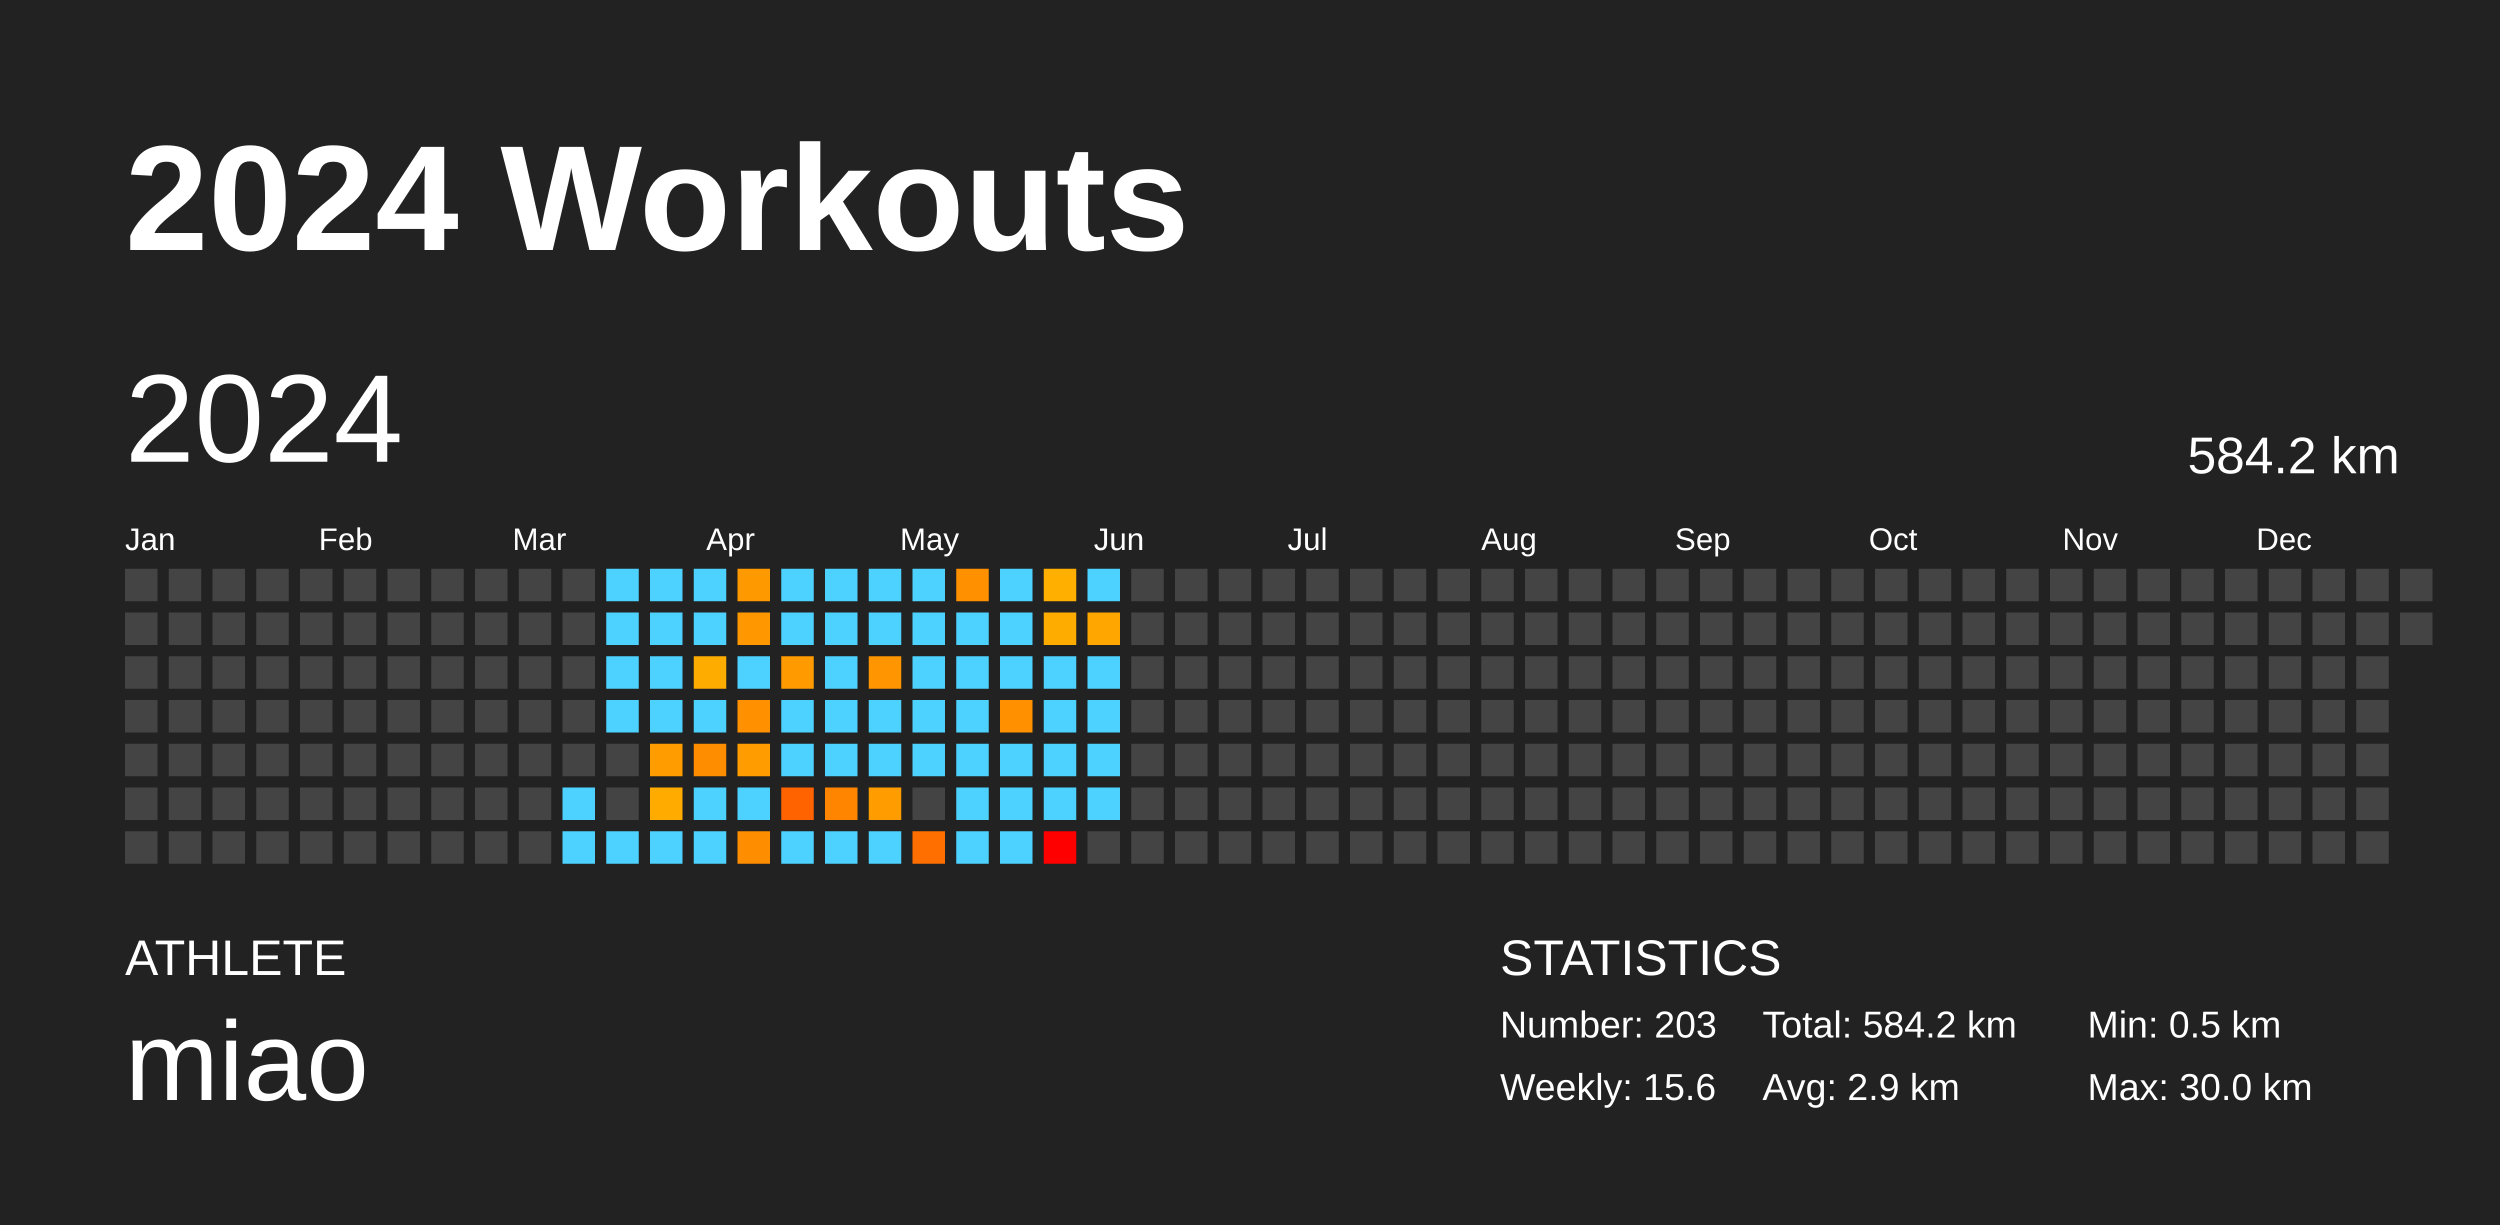
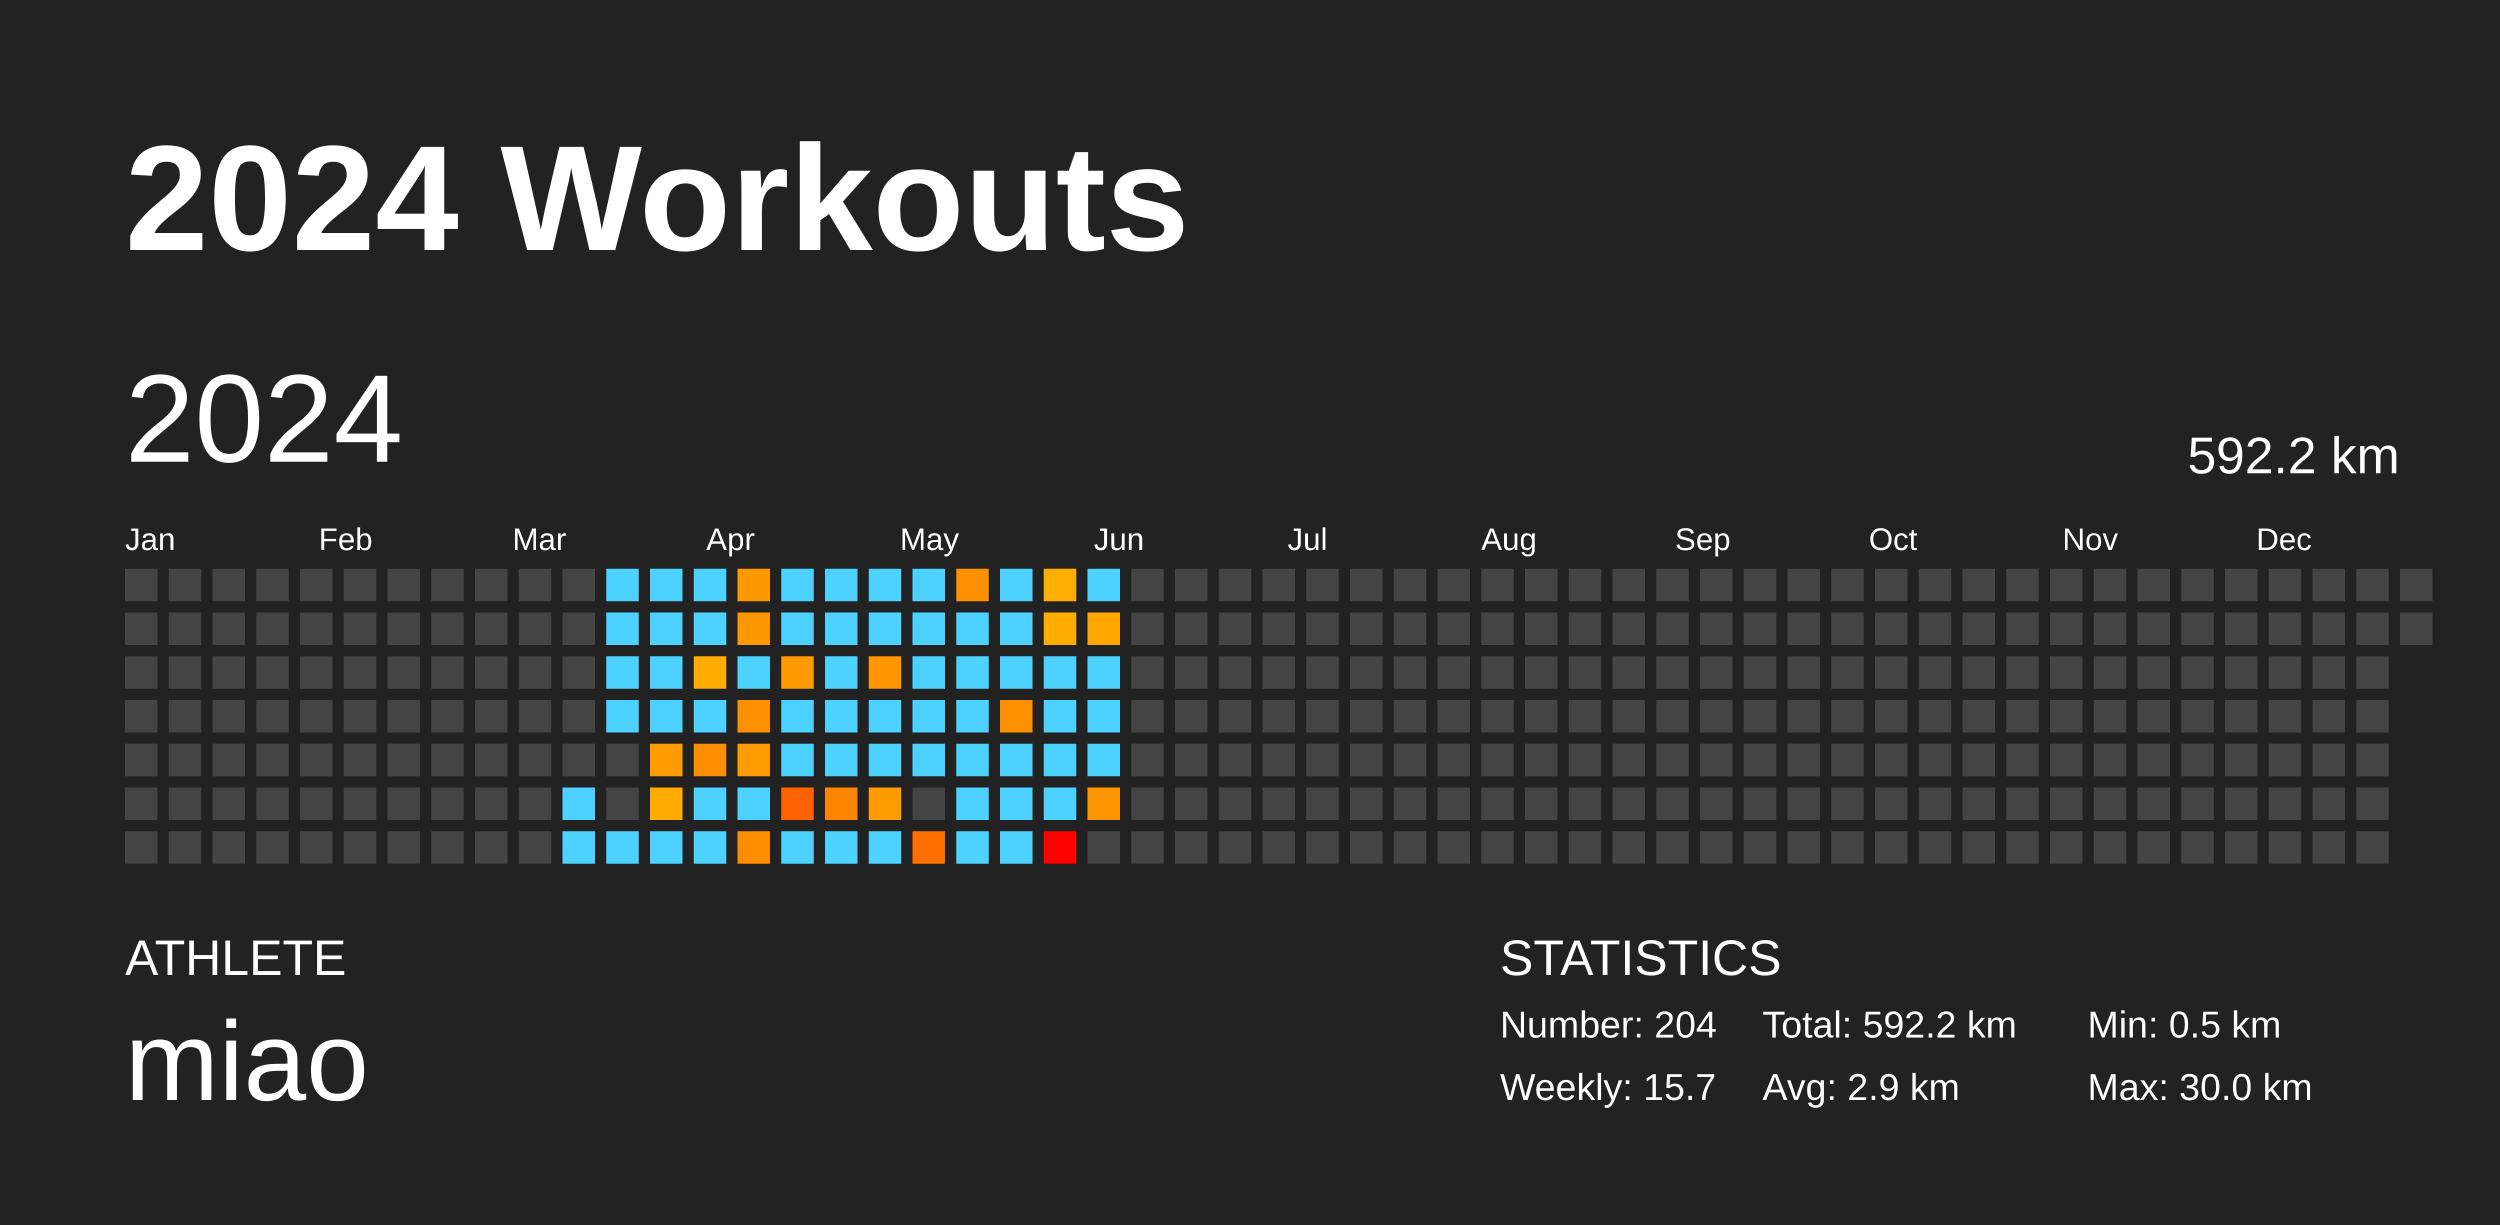
<svg xmlns="http://www.w3.org/2000/svg" baseProfile="full" height="98mm" version="1.1" viewBox="0,0,200,98" width="200mm">
  <defs />
  <rect fill="#222222" height="98" width="200" x="0" y="0" />
  <text fill="#FFFFFF" style="font-size:12px; font-family:Arial; font-weight:bold;" x="10" y="20">2024 Workouts</text>
  <text fill="#FFFFFF" style="font-size:4px; font-family:Arial" x="10" y="78">ATHLETE</text>
  <text fill="#FFFFFF" style="font-size:9px; font-family:Arial" x="10" y="88">miao</text>
  <text fill="#FFFFFF" style="font-size:4px; font-family:Arial" x="120" y="78">STATISTICS</text>
-   <text fill="#FFFFFF" style="font-size:3px; font-family:Arial" x="120" y="83">Number: 203</text>
-   <text fill="#FFFFFF" style="font-size:3px; font-family:Arial" x="120" y="88">Weekly: 15.6</text>
-   <text fill="#FFFFFF" style="font-size:3px; font-family:Arial" x="141" y="83">Total: 584.2 km</text>
+   <text fill="#FFFFFF" style="font-size:3px; font-family:Arial" x="120" y="83">Number: 204</text>
+   <text fill="#FFFFFF" style="font-size:3px; font-family:Arial" x="120" y="88">Weekly: 15.7</text>
+   <text fill="#FFFFFF" style="font-size:3px; font-family:Arial" x="141" y="83">Total: 592.2 km</text>
  <text fill="#FFFFFF" style="font-size:3px; font-family:Arial" x="141" y="88">Avg: 2.9 km</text>
  <text fill="#FFFFFF" style="font-size:3px; font-family:Arial" x="167" y="83">Min: 0.5 km</text>
  <text fill="#FFFFFF" style="font-size:3px; font-family:Arial" x="167" y="88">Max: 30.0 km</text>
  <text dominant-baseline="hanging" fill="#FFFFFF" style="font-size:10.0px; font-family:Arial;" x="10" y="30">2024</text>
-   <text dominant-baseline="hanging" fill="#FFFFFF" style="font-size:4.125px; font-family:Arial;" x="175" y="35">584.2 km</text>
+   <text dominant-baseline="hanging" fill="#FFFFFF" style="font-size:4.125px; font-family:Arial;" x="175" y="35">592.2 km</text>
  <text fill="#FFFFFF" style="font-size:2.5px; font-family:Arial" x="10.0" y="44">Jan</text>
  <text fill="#FFFFFF" style="font-size:2.5px; font-family:Arial" x="25.5" y="44">Feb</text>
  <text fill="#FFFFFF" style="font-size:2.5px; font-family:Arial" x="41.0" y="44">Mar</text>
  <text fill="#FFFFFF" style="font-size:2.5px; font-family:Arial" x="56.5" y="44">Apr</text>
  <text fill="#FFFFFF" style="font-size:2.5px; font-family:Arial" x="72.0" y="44">May</text>
  <text fill="#FFFFFF" style="font-size:2.5px; font-family:Arial" x="87.5" y="44">Jun</text>
  <text fill="#FFFFFF" style="font-size:2.5px; font-family:Arial" x="103.0" y="44">Jul</text>
  <text fill="#FFFFFF" style="font-size:2.5px; font-family:Arial" x="118.5" y="44">Aug</text>
  <text fill="#FFFFFF" style="font-size:2.5px; font-family:Arial" x="134.0" y="44">Sep</text>
  <text fill="#FFFFFF" style="font-size:2.5px; font-family:Arial" x="149.5" y="44">Oct</text>
  <text fill="#FFFFFF" style="font-size:2.5px; font-family:Arial" x="165.0" y="44">Nov</text>
  <text fill="#FFFFFF" style="font-size:2.5px; font-family:Arial" x="180.5" y="44">Dec</text>
  <rect fill="#444444" height="2.6" width="2.6" x="10.0" y="45.5" />
  <rect fill="#444444" height="2.6" width="2.6" x="10.0" y="49.0" />
  <rect fill="#444444" height="2.6" width="2.6" x="10.0" y="52.5" />
  <rect fill="#444444" height="2.6" width="2.6" x="10.0" y="56.0" />
  <rect fill="#444444" height="2.6" width="2.6" x="10.0" y="59.5" />
  <rect fill="#444444" height="2.6" width="2.6" x="10.0" y="63.0" />
  <rect fill="#444444" height="2.6" width="2.6" x="10.0" y="66.5" />
  <rect fill="#444444" height="2.6" width="2.6" x="13.5" y="45.5" />
  <rect fill="#444444" height="2.6" width="2.6" x="13.5" y="49.0" />
  <rect fill="#444444" height="2.6" width="2.6" x="13.5" y="52.5" />
  <rect fill="#444444" height="2.6" width="2.6" x="13.5" y="56.0" />
  <rect fill="#444444" height="2.6" width="2.6" x="13.5" y="59.5" />
  <rect fill="#444444" height="2.6" width="2.6" x="13.5" y="63.0" />
  <rect fill="#444444" height="2.6" width="2.6" x="13.5" y="66.5" />
  <rect fill="#444444" height="2.6" width="2.6" x="17.0" y="45.5" />
  <rect fill="#444444" height="2.6" width="2.6" x="17.0" y="49.0" />
  <rect fill="#444444" height="2.6" width="2.6" x="17.0" y="52.5" />
  <rect fill="#444444" height="2.6" width="2.6" x="17.0" y="56.0" />
  <rect fill="#444444" height="2.6" width="2.6" x="17.0" y="59.5" />
  <rect fill="#444444" height="2.6" width="2.6" x="17.0" y="63.0" />
  <rect fill="#444444" height="2.6" width="2.6" x="17.0" y="66.5" />
  <rect fill="#444444" height="2.6" width="2.6" x="20.5" y="45.5" />
  <rect fill="#444444" height="2.6" width="2.6" x="20.5" y="49.0" />
  <rect fill="#444444" height="2.6" width="2.6" x="20.5" y="52.5" />
  <rect fill="#444444" height="2.6" width="2.6" x="20.5" y="56.0" />
  <rect fill="#444444" height="2.6" width="2.6" x="20.5" y="59.5" />
  <rect fill="#444444" height="2.6" width="2.6" x="20.5" y="63.0" />
  <rect fill="#444444" height="2.6" width="2.6" x="20.5" y="66.5" />
  <rect fill="#444444" height="2.6" width="2.6" x="24.0" y="45.5" />
  <rect fill="#444444" height="2.6" width="2.6" x="24.0" y="49.0" />
  <rect fill="#444444" height="2.6" width="2.6" x="24.0" y="52.5" />
  <rect fill="#444444" height="2.6" width="2.6" x="24.0" y="56.0" />
  <rect fill="#444444" height="2.6" width="2.6" x="24.0" y="59.5" />
  <rect fill="#444444" height="2.6" width="2.6" x="24.0" y="63.0" />
  <rect fill="#444444" height="2.6" width="2.6" x="24.0" y="66.5" />
  <rect fill="#444444" height="2.6" width="2.6" x="27.5" y="45.5" />
  <rect fill="#444444" height="2.6" width="2.6" x="27.5" y="49.0" />
  <rect fill="#444444" height="2.6" width="2.6" x="27.5" y="52.5" />
  <rect fill="#444444" height="2.6" width="2.6" x="27.5" y="56.0" />
  <rect fill="#444444" height="2.6" width="2.6" x="27.5" y="59.5" />
  <rect fill="#444444" height="2.6" width="2.6" x="27.5" y="63.0" />
  <rect fill="#444444" height="2.6" width="2.6" x="27.5" y="66.5" />
  <rect fill="#444444" height="2.6" width="2.6" x="31.0" y="45.5" />
  <rect fill="#444444" height="2.6" width="2.6" x="31.0" y="49.0" />
  <rect fill="#444444" height="2.6" width="2.6" x="31.0" y="52.5" />
  <rect fill="#444444" height="2.6" width="2.6" x="31.0" y="56.0" />
  <rect fill="#444444" height="2.6" width="2.6" x="31.0" y="59.5" />
  <rect fill="#444444" height="2.6" width="2.6" x="31.0" y="63.0" />
  <rect fill="#444444" height="2.6" width="2.6" x="31.0" y="66.5" />
  <rect fill="#444444" height="2.6" width="2.6" x="34.5" y="45.5" />
  <rect fill="#444444" height="2.6" width="2.6" x="34.5" y="49.0" />
  <rect fill="#444444" height="2.6" width="2.6" x="34.5" y="52.5" />
  <rect fill="#444444" height="2.6" width="2.6" x="34.5" y="56.0" />
  <rect fill="#444444" height="2.6" width="2.6" x="34.5" y="59.5" />
  <rect fill="#444444" height="2.6" width="2.6" x="34.5" y="63.0" />
  <rect fill="#444444" height="2.6" width="2.6" x="34.5" y="66.5" />
  <rect fill="#444444" height="2.6" width="2.6" x="38.0" y="45.5" />
  <rect fill="#444444" height="2.6" width="2.6" x="38.0" y="49.0" />
  <rect fill="#444444" height="2.6" width="2.6" x="38.0" y="52.5" />
  <rect fill="#444444" height="2.6" width="2.6" x="38.0" y="56.0" />
  <rect fill="#444444" height="2.6" width="2.6" x="38.0" y="59.5" />
  <rect fill="#444444" height="2.6" width="2.6" x="38.0" y="63.0" />
  <rect fill="#444444" height="2.6" width="2.6" x="38.0" y="66.5" />
  <rect fill="#444444" height="2.6" width="2.6" x="41.5" y="45.5" />
  <rect fill="#444444" height="2.6" width="2.6" x="41.5" y="49.0" />
  <rect fill="#444444" height="2.6" width="2.6" x="41.5" y="52.5" />
  <rect fill="#444444" height="2.6" width="2.6" x="41.5" y="56.0" />
  <rect fill="#444444" height="2.6" width="2.6" x="41.5" y="59.5" />
  <rect fill="#444444" height="2.6" width="2.6" x="41.5" y="63.0" />
  <rect fill="#444444" height="2.6" width="2.6" x="41.5" y="66.5" />
  <rect fill="#444444" height="2.6" width="2.6" x="45.0" y="45.5" />
  <rect fill="#444444" height="2.6" width="2.6" x="45.0" y="49.0" />
  <rect fill="#444444" height="2.6" width="2.6" x="45.0" y="52.5" />
  <rect fill="#444444" height="2.6" width="2.6" x="45.0" y="56.0" />
  <rect fill="#444444" height="2.6" width="2.6" x="45.0" y="59.5" />
  <rect fill="#4dd2ff" height="2.6" width="2.6" x="45.0" y="63.0" />
  <rect fill="#4dd2ff" height="2.6" width="2.6" x="45.0" y="66.5" />
  <rect fill="#4dd2ff" height="2.6" width="2.6" x="48.5" y="45.5" />
  <rect fill="#4dd2ff" height="2.6" width="2.6" x="48.5" y="49.0" />
  <rect fill="#4dd2ff" height="2.6" width="2.6" x="48.5" y="52.5" />
  <rect fill="#4dd2ff" height="2.6" width="2.6" x="48.5" y="56.0" />
  <rect fill="#444444" height="2.6" width="2.6" x="48.5" y="59.5" />
  <rect fill="#444444" height="2.6" width="2.6" x="48.5" y="63.0" />
  <rect fill="#4dd2ff" height="2.6" width="2.6" x="48.5" y="66.5" />
  <rect fill="#4dd2ff" height="2.6" width="2.6" x="52.0" y="45.5" />
  <rect fill="#4dd2ff" height="2.6" width="2.6" x="52.0" y="49.0" />
  <rect fill="#4dd2ff" height="2.6" width="2.6" x="52.0" y="52.5" />
  <rect fill="#4dd2ff" height="2.6" width="2.6" x="52.0" y="56.0" />
  <rect fill="#ff9c00" height="2.6" width="2.6" x="52.0" y="59.5" />
  <rect fill="#ffab00" height="2.6" width="2.6" x="52.0" y="63.0" />
  <rect fill="#4dd2ff" height="2.6" width="2.6" x="52.0" y="66.5" />
  <rect fill="#4dd2ff" height="2.6" width="2.6" x="55.5" y="45.5" />
  <rect fill="#4dd2ff" height="2.6" width="2.6" x="55.5" y="49.0" />
  <rect fill="#ffac00" height="2.6" width="2.6" x="55.5" y="52.5" />
  <rect fill="#4dd2ff" height="2.6" width="2.6" x="55.5" y="56.0" />
  <rect fill="#ff8d00" height="2.6" width="2.6" x="55.5" y="59.5" />
  <rect fill="#4dd2ff" height="2.6" width="2.6" x="55.5" y="63.0" />
  <rect fill="#4dd2ff" height="2.6" width="2.6" x="55.5" y="66.5" />
  <rect fill="#ff9900" height="2.6" width="2.6" x="59.0" y="45.5" />
  <rect fill="#ff9700" height="2.6" width="2.6" x="59.0" y="49.0" />
  <rect fill="#4dd2ff" height="2.6" width="2.6" x="59.0" y="52.5" />
  <rect fill="#ff9000" height="2.6" width="2.6" x="59.0" y="56.0" />
  <rect fill="#ff9d00" height="2.6" width="2.6" x="59.0" y="59.5" />
  <rect fill="#4dd2ff" height="2.6" width="2.6" x="59.0" y="63.0" />
  <rect fill="#ff8d00" height="2.6" width="2.6" x="59.0" y="66.5" />
  <rect fill="#4dd2ff" height="2.6" width="2.6" x="62.5" y="45.5" />
  <rect fill="#4dd2ff" height="2.6" width="2.6" x="62.5" y="49.0" />
  <rect fill="#ff9b00" height="2.6" width="2.6" x="62.5" y="52.5" />
  <rect fill="#4dd2ff" height="2.6" width="2.6" x="62.5" y="56.0" />
  <rect fill="#4dd2ff" height="2.6" width="2.6" x="62.5" y="59.5" />
  <rect fill="#ff6300" height="2.6" width="2.6" x="62.5" y="63.0" />
  <rect fill="#4dd2ff" height="2.6" width="2.6" x="62.5" y="66.5" />
  <rect fill="#4dd2ff" height="2.6" width="2.6" x="66.0" y="45.5" />
  <rect fill="#4dd2ff" height="2.6" width="2.6" x="66.0" y="49.0" />
  <rect fill="#4dd2ff" height="2.6" width="2.6" x="66.0" y="52.5" />
  <rect fill="#4dd2ff" height="2.6" width="2.6" x="66.0" y="56.0" />
  <rect fill="#4dd2ff" height="2.6" width="2.6" x="66.0" y="59.5" />
  <rect fill="#ff8500" height="2.6" width="2.6" x="66.0" y="63.0" />
  <rect fill="#4dd2ff" height="2.6" width="2.6" x="66.0" y="66.5" />
  <rect fill="#4dd2ff" height="2.6" width="2.6" x="69.5" y="45.5" />
  <rect fill="#4dd2ff" height="2.6" width="2.6" x="69.5" y="49.0" />
  <rect fill="#ff9500" height="2.6" width="2.6" x="69.5" y="52.5" />
  <rect fill="#4dd2ff" height="2.6" width="2.6" x="69.5" y="56.0" />
  <rect fill="#4dd2ff" height="2.6" width="2.6" x="69.5" y="59.5" />
  <rect fill="#ff9c00" height="2.6" width="2.6" x="69.5" y="63.0" />
  <rect fill="#4dd2ff" height="2.6" width="2.6" x="69.5" y="66.5" />
  <rect fill="#4dd2ff" height="2.6" width="2.6" x="73.0" y="45.5" />
  <rect fill="#4dd2ff" height="2.6" width="2.6" x="73.0" y="49.0" />
  <rect fill="#4dd2ff" height="2.6" width="2.6" x="73.0" y="52.5" />
  <rect fill="#4dd2ff" height="2.6" width="2.6" x="73.0" y="56.0" />
  <rect fill="#4dd2ff" height="2.6" width="2.6" x="73.0" y="59.5" />
  <rect fill="#444444" height="2.6" width="2.6" x="73.0" y="63.0" />
  <rect fill="#ff6f00" height="2.6" width="2.6" x="73.0" y="66.5" />
  <rect fill="#ff9100" height="2.6" width="2.6" x="76.5" y="45.5" />
  <rect fill="#4dd2ff" height="2.6" width="2.6" x="76.5" y="49.0" />
  <rect fill="#4dd2ff" height="2.6" width="2.6" x="76.5" y="52.5" />
  <rect fill="#4dd2ff" height="2.6" width="2.6" x="76.5" y="56.0" />
  <rect fill="#4dd2ff" height="2.6" width="2.6" x="76.5" y="59.5" />
  <rect fill="#4dd2ff" height="2.6" width="2.6" x="76.5" y="63.0" />
  <rect fill="#4dd2ff" height="2.6" width="2.6" x="76.5" y="66.5" />
  <rect fill="#4dd2ff" height="2.6" width="2.6" x="80.0" y="45.5" />
  <rect fill="#4dd2ff" height="2.6" width="2.6" x="80.0" y="49.0" />
  <rect fill="#4dd2ff" height="2.6" width="2.6" x="80.0" y="52.5" />
  <rect fill="#ff9100" height="2.6" width="2.6" x="80.0" y="56.0" />
  <rect fill="#4dd2ff" height="2.6" width="2.6" x="80.0" y="59.5" />
  <rect fill="#4dd2ff" height="2.6" width="2.6" x="80.0" y="63.0" />
  <rect fill="#4dd2ff" height="2.6" width="2.6" x="80.0" y="66.5" />
  <rect fill="#ffaf00" height="2.6" width="2.6" x="83.5" y="45.5" />
  <rect fill="#ffac00" height="2.6" width="2.6" x="83.5" y="49.0" />
  <rect fill="#4dd2ff" height="2.6" width="2.6" x="83.5" y="52.5" />
  <rect fill="#4dd2ff" height="2.6" width="2.6" x="83.5" y="56.0" />
  <rect fill="#4dd2ff" height="2.6" width="2.6" x="83.5" y="59.5" />
  <rect fill="#4dd2ff" height="2.6" width="2.6" x="83.5" y="63.0" />
  <rect fill="red" height="2.6" width="2.6" x="83.5" y="66.5" />
  <rect fill="#4dd2ff" height="2.6" width="2.6" x="87.0" y="45.5" />
  <rect fill="#ffa600" height="2.6" width="2.6" x="87.0" y="49.0" />
  <rect fill="#4dd2ff" height="2.6" width="2.6" x="87.0" y="52.5" />
  <rect fill="#4dd2ff" height="2.6" width="2.6" x="87.0" y="56.0" />
  <rect fill="#4dd2ff" height="2.6" width="2.6" x="87.0" y="59.5" />
-   <rect fill="#4dd2ff" height="2.6" width="2.6" x="87.0" y="63.0" />
+   <rect fill="#ff9500" height="2.6" width="2.6" x="87.0" y="63.0" />
  <rect fill="#444444" height="2.6" width="2.6" x="87.0" y="66.5" />
  <rect fill="#444444" height="2.6" width="2.6" x="90.5" y="45.5" />
  <rect fill="#444444" height="2.6" width="2.6" x="90.5" y="49.0" />
  <rect fill="#444444" height="2.6" width="2.6" x="90.5" y="52.5" />
  <rect fill="#444444" height="2.6" width="2.6" x="90.5" y="56.0" />
  <rect fill="#444444" height="2.6" width="2.6" x="90.5" y="59.5" />
  <rect fill="#444444" height="2.6" width="2.6" x="90.5" y="63.0" />
  <rect fill="#444444" height="2.6" width="2.6" x="90.5" y="66.5" />
  <rect fill="#444444" height="2.6" width="2.6" x="94.0" y="45.5" />
  <rect fill="#444444" height="2.6" width="2.6" x="94.0" y="49.0" />
  <rect fill="#444444" height="2.6" width="2.6" x="94.0" y="52.5" />
  <rect fill="#444444" height="2.6" width="2.6" x="94.0" y="56.0" />
  <rect fill="#444444" height="2.6" width="2.6" x="94.0" y="59.5" />
  <rect fill="#444444" height="2.6" width="2.6" x="94.0" y="63.0" />
  <rect fill="#444444" height="2.6" width="2.6" x="94.0" y="66.5" />
  <rect fill="#444444" height="2.6" width="2.6" x="97.5" y="45.5" />
  <rect fill="#444444" height="2.6" width="2.6" x="97.5" y="49.0" />
  <rect fill="#444444" height="2.6" width="2.6" x="97.5" y="52.5" />
  <rect fill="#444444" height="2.6" width="2.6" x="97.5" y="56.0" />
  <rect fill="#444444" height="2.6" width="2.6" x="97.5" y="59.5" />
  <rect fill="#444444" height="2.6" width="2.6" x="97.5" y="63.0" />
  <rect fill="#444444" height="2.6" width="2.6" x="97.5" y="66.5" />
  <rect fill="#444444" height="2.6" width="2.6" x="101.0" y="45.5" />
  <rect fill="#444444" height="2.6" width="2.6" x="101.0" y="49.0" />
  <rect fill="#444444" height="2.6" width="2.6" x="101.0" y="52.5" />
  <rect fill="#444444" height="2.6" width="2.6" x="101.0" y="56.0" />
  <rect fill="#444444" height="2.6" width="2.6" x="101.0" y="59.5" />
  <rect fill="#444444" height="2.6" width="2.6" x="101.0" y="63.0" />
  <rect fill="#444444" height="2.6" width="2.6" x="101.0" y="66.5" />
  <rect fill="#444444" height="2.6" width="2.6" x="104.5" y="45.5" />
  <rect fill="#444444" height="2.6" width="2.6" x="104.5" y="49.0" />
  <rect fill="#444444" height="2.6" width="2.6" x="104.5" y="52.5" />
  <rect fill="#444444" height="2.6" width="2.6" x="104.5" y="56.0" />
  <rect fill="#444444" height="2.6" width="2.6" x="104.5" y="59.5" />
  <rect fill="#444444" height="2.6" width="2.6" x="104.5" y="63.0" />
  <rect fill="#444444" height="2.6" width="2.6" x="104.5" y="66.5" />
  <rect fill="#444444" height="2.6" width="2.6" x="108.0" y="45.5" />
  <rect fill="#444444" height="2.6" width="2.6" x="108.0" y="49.0" />
  <rect fill="#444444" height="2.6" width="2.6" x="108.0" y="52.5" />
  <rect fill="#444444" height="2.6" width="2.6" x="108.0" y="56.0" />
  <rect fill="#444444" height="2.6" width="2.6" x="108.0" y="59.5" />
  <rect fill="#444444" height="2.6" width="2.6" x="108.0" y="63.0" />
  <rect fill="#444444" height="2.6" width="2.6" x="108.0" y="66.5" />
  <rect fill="#444444" height="2.6" width="2.6" x="111.5" y="45.5" />
  <rect fill="#444444" height="2.6" width="2.6" x="111.5" y="49.0" />
  <rect fill="#444444" height="2.6" width="2.6" x="111.5" y="52.5" />
  <rect fill="#444444" height="2.6" width="2.6" x="111.5" y="56.0" />
  <rect fill="#444444" height="2.6" width="2.6" x="111.5" y="59.5" />
  <rect fill="#444444" height="2.6" width="2.6" x="111.5" y="63.0" />
  <rect fill="#444444" height="2.6" width="2.6" x="111.5" y="66.5" />
  <rect fill="#444444" height="2.6" width="2.6" x="115.0" y="45.5" />
  <rect fill="#444444" height="2.6" width="2.6" x="115.0" y="49.0" />
  <rect fill="#444444" height="2.6" width="2.6" x="115.0" y="52.5" />
  <rect fill="#444444" height="2.6" width="2.6" x="115.0" y="56.0" />
  <rect fill="#444444" height="2.6" width="2.6" x="115.0" y="59.5" />
  <rect fill="#444444" height="2.6" width="2.6" x="115.0" y="63.0" />
  <rect fill="#444444" height="2.6" width="2.6" x="115.0" y="66.5" />
  <rect fill="#444444" height="2.6" width="2.6" x="118.5" y="45.5" />
  <rect fill="#444444" height="2.6" width="2.6" x="118.5" y="49.0" />
  <rect fill="#444444" height="2.6" width="2.6" x="118.5" y="52.5" />
  <rect fill="#444444" height="2.6" width="2.6" x="118.5" y="56.0" />
  <rect fill="#444444" height="2.6" width="2.6" x="118.5" y="59.5" />
  <rect fill="#444444" height="2.6" width="2.6" x="118.5" y="63.0" />
  <rect fill="#444444" height="2.6" width="2.6" x="118.5" y="66.5" />
  <rect fill="#444444" height="2.6" width="2.6" x="122.0" y="45.5" />
  <rect fill="#444444" height="2.6" width="2.6" x="122.0" y="49.0" />
  <rect fill="#444444" height="2.6" width="2.6" x="122.0" y="52.5" />
  <rect fill="#444444" height="2.6" width="2.6" x="122.0" y="56.0" />
  <rect fill="#444444" height="2.6" width="2.6" x="122.0" y="59.5" />
  <rect fill="#444444" height="2.6" width="2.6" x="122.0" y="63.0" />
  <rect fill="#444444" height="2.6" width="2.6" x="122.0" y="66.5" />
  <rect fill="#444444" height="2.6" width="2.6" x="125.5" y="45.5" />
  <rect fill="#444444" height="2.6" width="2.6" x="125.5" y="49.0" />
  <rect fill="#444444" height="2.6" width="2.6" x="125.5" y="52.5" />
  <rect fill="#444444" height="2.6" width="2.6" x="125.5" y="56.0" />
  <rect fill="#444444" height="2.6" width="2.6" x="125.5" y="59.5" />
  <rect fill="#444444" height="2.6" width="2.6" x="125.5" y="63.0" />
  <rect fill="#444444" height="2.6" width="2.6" x="125.5" y="66.5" />
  <rect fill="#444444" height="2.6" width="2.6" x="129.0" y="45.5" />
  <rect fill="#444444" height="2.6" width="2.6" x="129.0" y="49.0" />
  <rect fill="#444444" height="2.6" width="2.6" x="129.0" y="52.5" />
  <rect fill="#444444" height="2.6" width="2.6" x="129.0" y="56.0" />
  <rect fill="#444444" height="2.6" width="2.6" x="129.0" y="59.5" />
  <rect fill="#444444" height="2.6" width="2.6" x="129.0" y="63.0" />
  <rect fill="#444444" height="2.6" width="2.6" x="129.0" y="66.5" />
  <rect fill="#444444" height="2.6" width="2.6" x="132.5" y="45.5" />
  <rect fill="#444444" height="2.6" width="2.6" x="132.5" y="49.0" />
  <rect fill="#444444" height="2.6" width="2.6" x="132.5" y="52.5" />
  <rect fill="#444444" height="2.6" width="2.6" x="132.5" y="56.0" />
  <rect fill="#444444" height="2.6" width="2.6" x="132.5" y="59.5" />
  <rect fill="#444444" height="2.6" width="2.6" x="132.5" y="63.0" />
  <rect fill="#444444" height="2.6" width="2.6" x="132.5" y="66.5" />
  <rect fill="#444444" height="2.6" width="2.6" x="136.0" y="45.5" />
  <rect fill="#444444" height="2.6" width="2.6" x="136.0" y="49.0" />
  <rect fill="#444444" height="2.6" width="2.6" x="136.0" y="52.5" />
  <rect fill="#444444" height="2.6" width="2.6" x="136.0" y="56.0" />
  <rect fill="#444444" height="2.6" width="2.6" x="136.0" y="59.5" />
  <rect fill="#444444" height="2.6" width="2.6" x="136.0" y="63.0" />
  <rect fill="#444444" height="2.6" width="2.6" x="136.0" y="66.5" />
  <rect fill="#444444" height="2.6" width="2.6" x="139.5" y="45.5" />
  <rect fill="#444444" height="2.6" width="2.6" x="139.5" y="49.0" />
  <rect fill="#444444" height="2.6" width="2.6" x="139.5" y="52.5" />
  <rect fill="#444444" height="2.6" width="2.6" x="139.5" y="56.0" />
  <rect fill="#444444" height="2.6" width="2.6" x="139.5" y="59.5" />
  <rect fill="#444444" height="2.6" width="2.6" x="139.5" y="63.0" />
  <rect fill="#444444" height="2.6" width="2.6" x="139.5" y="66.5" />
  <rect fill="#444444" height="2.6" width="2.6" x="143.0" y="45.5" />
  <rect fill="#444444" height="2.6" width="2.6" x="143.0" y="49.0" />
  <rect fill="#444444" height="2.6" width="2.6" x="143.0" y="52.5" />
  <rect fill="#444444" height="2.6" width="2.6" x="143.0" y="56.0" />
  <rect fill="#444444" height="2.6" width="2.6" x="143.0" y="59.5" />
  <rect fill="#444444" height="2.6" width="2.6" x="143.0" y="63.0" />
  <rect fill="#444444" height="2.6" width="2.6" x="143.0" y="66.5" />
  <rect fill="#444444" height="2.6" width="2.6" x="146.5" y="45.5" />
  <rect fill="#444444" height="2.6" width="2.6" x="146.5" y="49.0" />
  <rect fill="#444444" height="2.6" width="2.6" x="146.5" y="52.5" />
  <rect fill="#444444" height="2.6" width="2.6" x="146.5" y="56.0" />
  <rect fill="#444444" height="2.6" width="2.6" x="146.5" y="59.5" />
  <rect fill="#444444" height="2.6" width="2.6" x="146.5" y="63.0" />
  <rect fill="#444444" height="2.6" width="2.6" x="146.5" y="66.5" />
  <rect fill="#444444" height="2.6" width="2.6" x="150.0" y="45.5" />
  <rect fill="#444444" height="2.6" width="2.6" x="150.0" y="49.0" />
  <rect fill="#444444" height="2.6" width="2.6" x="150.0" y="52.5" />
  <rect fill="#444444" height="2.6" width="2.6" x="150.0" y="56.0" />
  <rect fill="#444444" height="2.6" width="2.6" x="150.0" y="59.5" />
  <rect fill="#444444" height="2.6" width="2.6" x="150.0" y="63.0" />
  <rect fill="#444444" height="2.6" width="2.6" x="150.0" y="66.5" />
  <rect fill="#444444" height="2.6" width="2.6" x="153.5" y="45.5" />
  <rect fill="#444444" height="2.6" width="2.6" x="153.5" y="49.0" />
  <rect fill="#444444" height="2.6" width="2.6" x="153.5" y="52.5" />
  <rect fill="#444444" height="2.6" width="2.6" x="153.5" y="56.0" />
  <rect fill="#444444" height="2.6" width="2.6" x="153.5" y="59.5" />
  <rect fill="#444444" height="2.6" width="2.6" x="153.5" y="63.0" />
  <rect fill="#444444" height="2.6" width="2.6" x="153.5" y="66.5" />
  <rect fill="#444444" height="2.6" width="2.6" x="157.0" y="45.5" />
  <rect fill="#444444" height="2.6" width="2.6" x="157.0" y="49.0" />
  <rect fill="#444444" height="2.6" width="2.6" x="157.0" y="52.5" />
  <rect fill="#444444" height="2.6" width="2.6" x="157.0" y="56.0" />
  <rect fill="#444444" height="2.6" width="2.6" x="157.0" y="59.5" />
  <rect fill="#444444" height="2.6" width="2.6" x="157.0" y="63.0" />
  <rect fill="#444444" height="2.6" width="2.6" x="157.0" y="66.5" />
  <rect fill="#444444" height="2.6" width="2.6" x="160.5" y="45.5" />
  <rect fill="#444444" height="2.6" width="2.6" x="160.5" y="49.0" />
  <rect fill="#444444" height="2.6" width="2.6" x="160.5" y="52.5" />
  <rect fill="#444444" height="2.6" width="2.6" x="160.5" y="56.0" />
  <rect fill="#444444" height="2.6" width="2.6" x="160.5" y="59.5" />
  <rect fill="#444444" height="2.6" width="2.6" x="160.5" y="63.0" />
  <rect fill="#444444" height="2.6" width="2.6" x="160.5" y="66.5" />
  <rect fill="#444444" height="2.6" width="2.6" x="164.0" y="45.5" />
  <rect fill="#444444" height="2.6" width="2.6" x="164.0" y="49.0" />
  <rect fill="#444444" height="2.6" width="2.6" x="164.0" y="52.5" />
  <rect fill="#444444" height="2.6" width="2.6" x="164.0" y="56.0" />
  <rect fill="#444444" height="2.6" width="2.6" x="164.0" y="59.5" />
  <rect fill="#444444" height="2.6" width="2.6" x="164.0" y="63.0" />
  <rect fill="#444444" height="2.6" width="2.6" x="164.0" y="66.5" />
  <rect fill="#444444" height="2.6" width="2.6" x="167.5" y="45.5" />
  <rect fill="#444444" height="2.6" width="2.6" x="167.5" y="49.0" />
  <rect fill="#444444" height="2.6" width="2.6" x="167.5" y="52.5" />
  <rect fill="#444444" height="2.6" width="2.6" x="167.5" y="56.0" />
  <rect fill="#444444" height="2.6" width="2.6" x="167.5" y="59.5" />
  <rect fill="#444444" height="2.6" width="2.6" x="167.5" y="63.0" />
  <rect fill="#444444" height="2.6" width="2.6" x="167.5" y="66.5" />
  <rect fill="#444444" height="2.6" width="2.6" x="171.0" y="45.5" />
  <rect fill="#444444" height="2.6" width="2.6" x="171.0" y="49.0" />
  <rect fill="#444444" height="2.6" width="2.6" x="171.0" y="52.5" />
  <rect fill="#444444" height="2.6" width="2.6" x="171.0" y="56.0" />
  <rect fill="#444444" height="2.6" width="2.6" x="171.0" y="59.5" />
  <rect fill="#444444" height="2.6" width="2.6" x="171.0" y="63.0" />
  <rect fill="#444444" height="2.6" width="2.6" x="171.0" y="66.5" />
  <rect fill="#444444" height="2.6" width="2.6" x="174.5" y="45.5" />
  <rect fill="#444444" height="2.6" width="2.6" x="174.5" y="49.0" />
  <rect fill="#444444" height="2.6" width="2.6" x="174.5" y="52.5" />
  <rect fill="#444444" height="2.6" width="2.6" x="174.5" y="56.0" />
  <rect fill="#444444" height="2.6" width="2.6" x="174.5" y="59.5" />
  <rect fill="#444444" height="2.6" width="2.6" x="174.5" y="63.0" />
  <rect fill="#444444" height="2.6" width="2.6" x="174.5" y="66.5" />
  <rect fill="#444444" height="2.6" width="2.6" x="178.0" y="45.5" />
  <rect fill="#444444" height="2.6" width="2.6" x="178.0" y="49.0" />
  <rect fill="#444444" height="2.6" width="2.6" x="178.0" y="52.5" />
  <rect fill="#444444" height="2.6" width="2.6" x="178.0" y="56.0" />
  <rect fill="#444444" height="2.6" width="2.6" x="178.0" y="59.5" />
  <rect fill="#444444" height="2.6" width="2.6" x="178.0" y="63.0" />
  <rect fill="#444444" height="2.6" width="2.6" x="178.0" y="66.5" />
  <rect fill="#444444" height="2.6" width="2.6" x="181.5" y="45.5" />
  <rect fill="#444444" height="2.6" width="2.6" x="181.5" y="49.0" />
  <rect fill="#444444" height="2.6" width="2.6" x="181.5" y="52.5" />
  <rect fill="#444444" height="2.6" width="2.6" x="181.5" y="56.0" />
  <rect fill="#444444" height="2.6" width="2.6" x="181.5" y="59.5" />
  <rect fill="#444444" height="2.6" width="2.6" x="181.5" y="63.0" />
  <rect fill="#444444" height="2.6" width="2.6" x="181.5" y="66.5" />
  <rect fill="#444444" height="2.6" width="2.6" x="185.0" y="45.5" />
  <rect fill="#444444" height="2.6" width="2.6" x="185.0" y="49.0" />
  <rect fill="#444444" height="2.6" width="2.6" x="185.0" y="52.5" />
  <rect fill="#444444" height="2.6" width="2.6" x="185.0" y="56.0" />
  <rect fill="#444444" height="2.6" width="2.6" x="185.0" y="59.5" />
  <rect fill="#444444" height="2.6" width="2.6" x="185.0" y="63.0" />
  <rect fill="#444444" height="2.6" width="2.6" x="185.0" y="66.5" />
  <rect fill="#444444" height="2.6" width="2.6" x="188.5" y="45.5" />
  <rect fill="#444444" height="2.6" width="2.6" x="188.5" y="49.0" />
  <rect fill="#444444" height="2.6" width="2.6" x="188.5" y="52.5" />
  <rect fill="#444444" height="2.6" width="2.6" x="188.5" y="56.0" />
  <rect fill="#444444" height="2.6" width="2.6" x="188.5" y="59.5" />
  <rect fill="#444444" height="2.6" width="2.6" x="188.5" y="63.0" />
  <rect fill="#444444" height="2.6" width="2.6" x="188.5" y="66.5" />
  <rect fill="#444444" height="2.6" width="2.6" x="192.0" y="45.5" />
  <rect fill="#444444" height="2.6" width="2.6" x="192.0" y="49.0" />
</svg>
